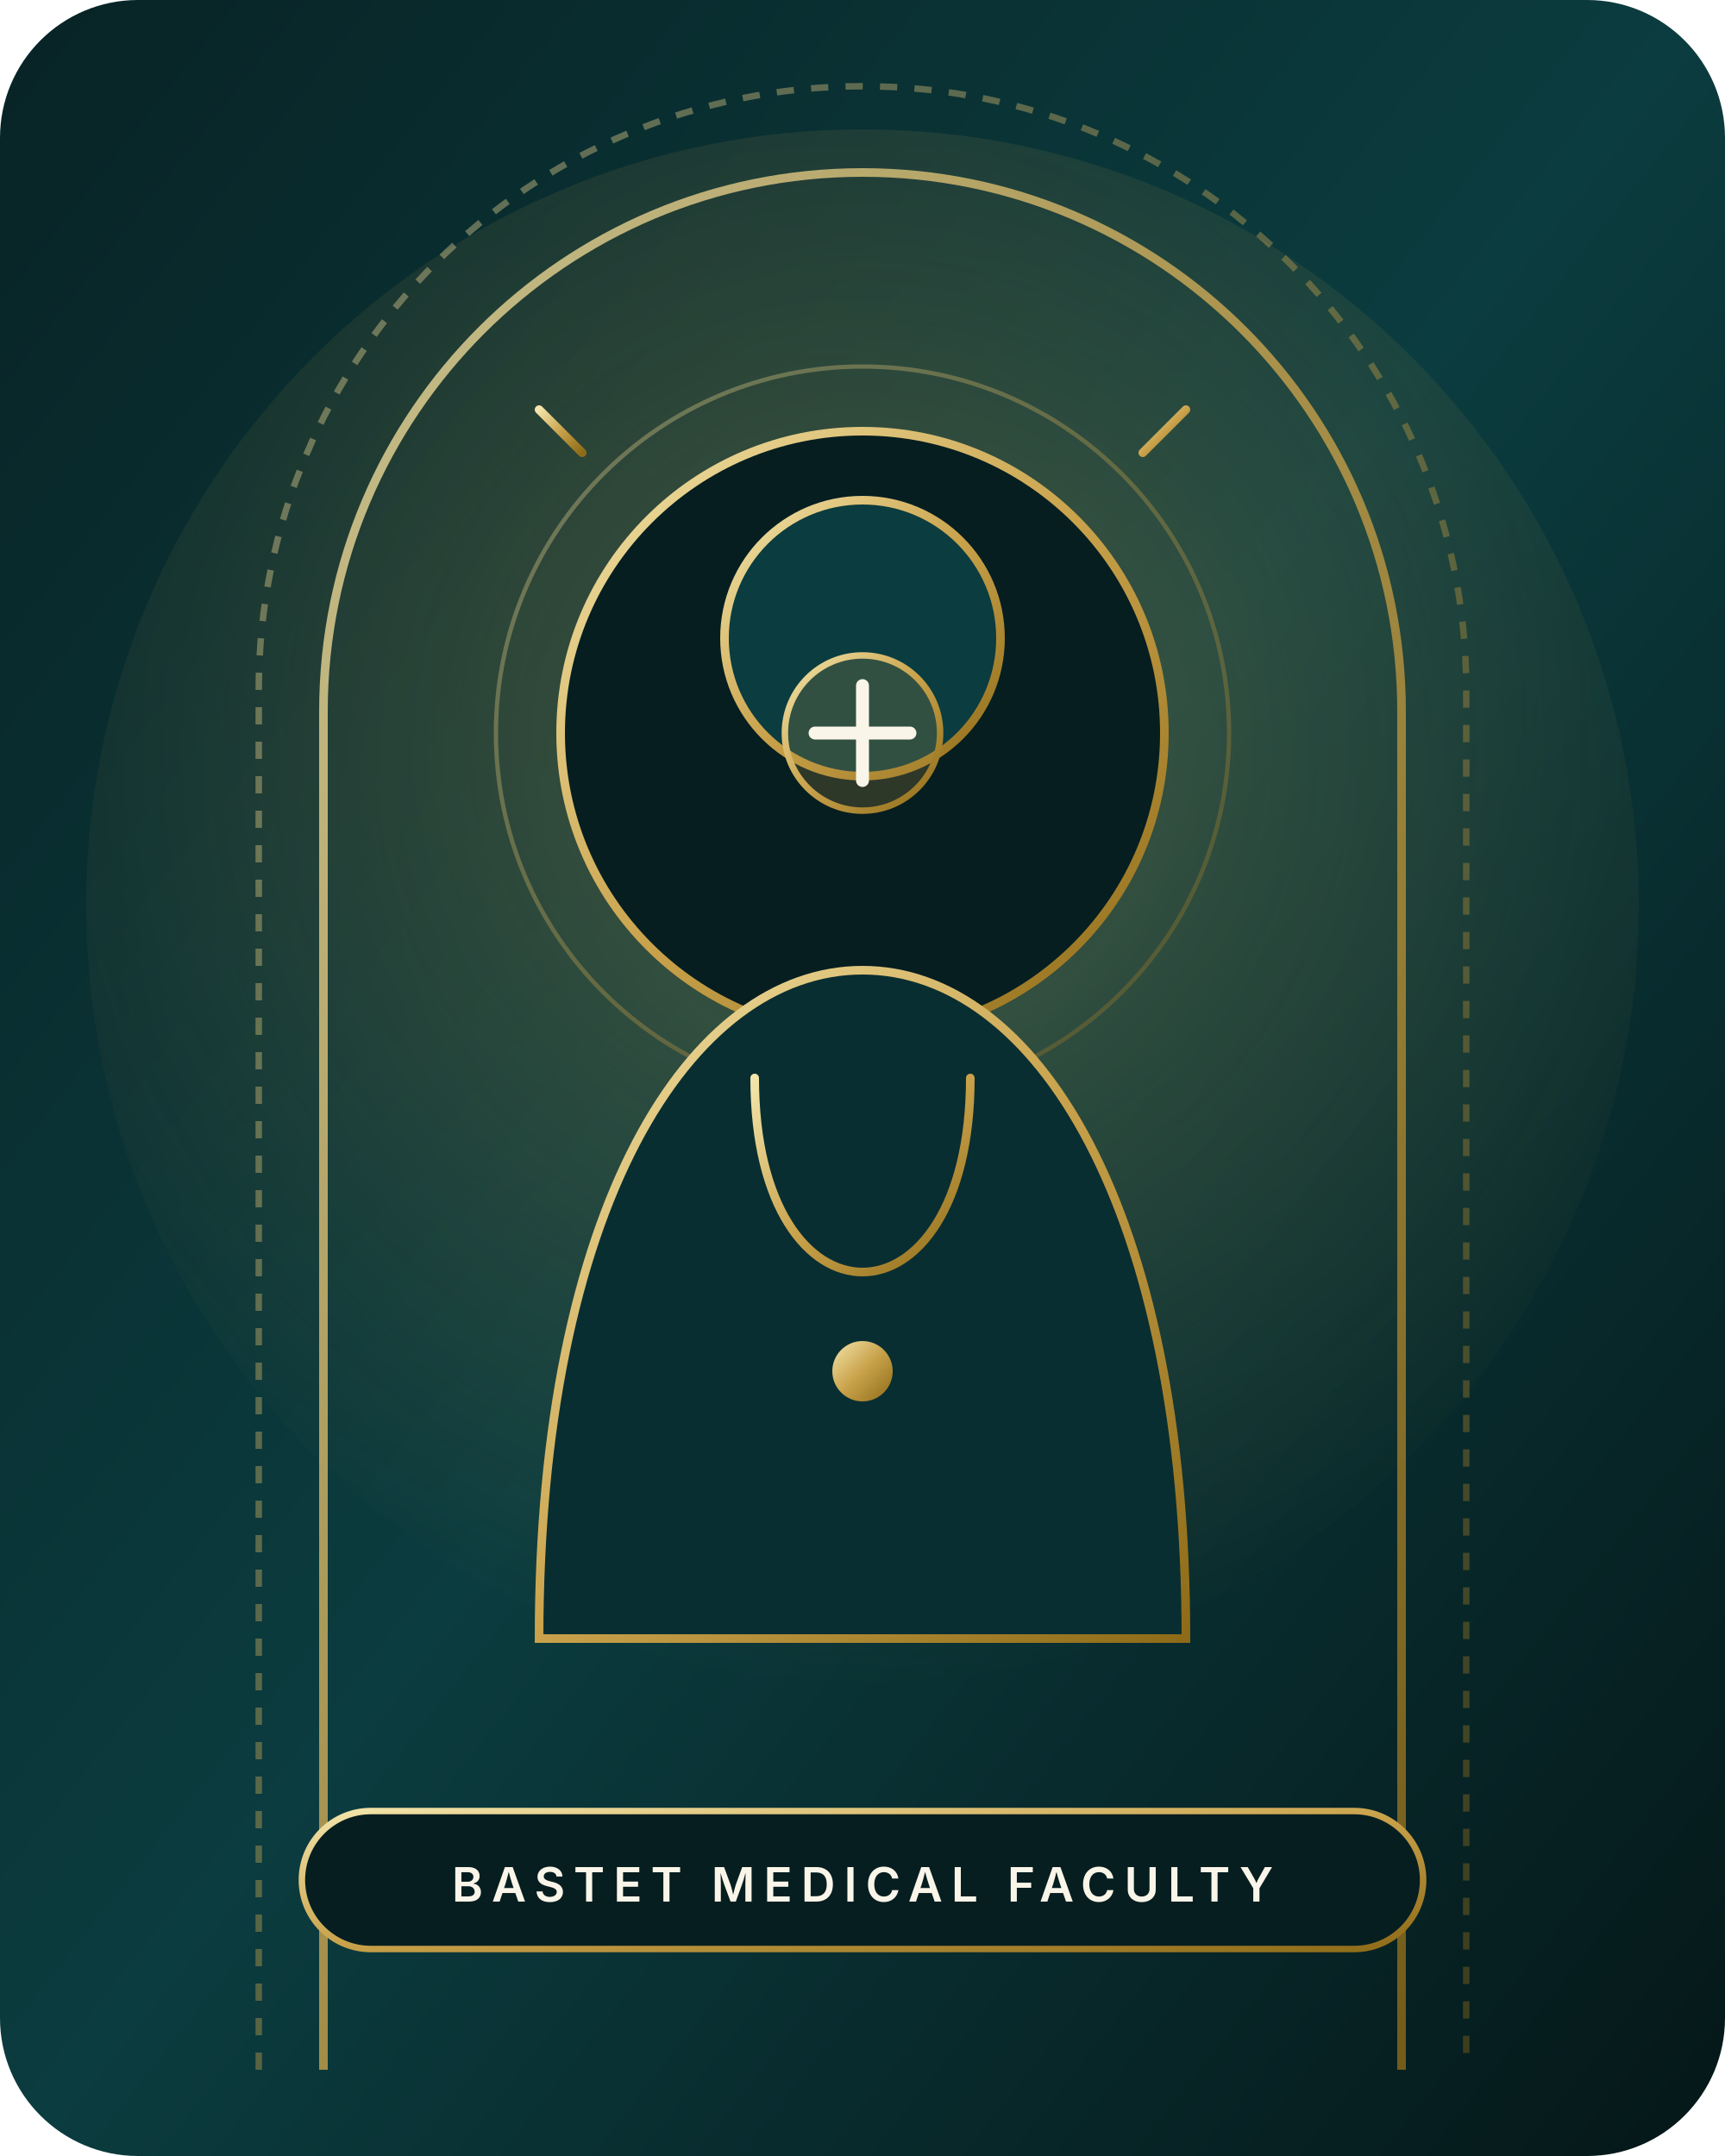
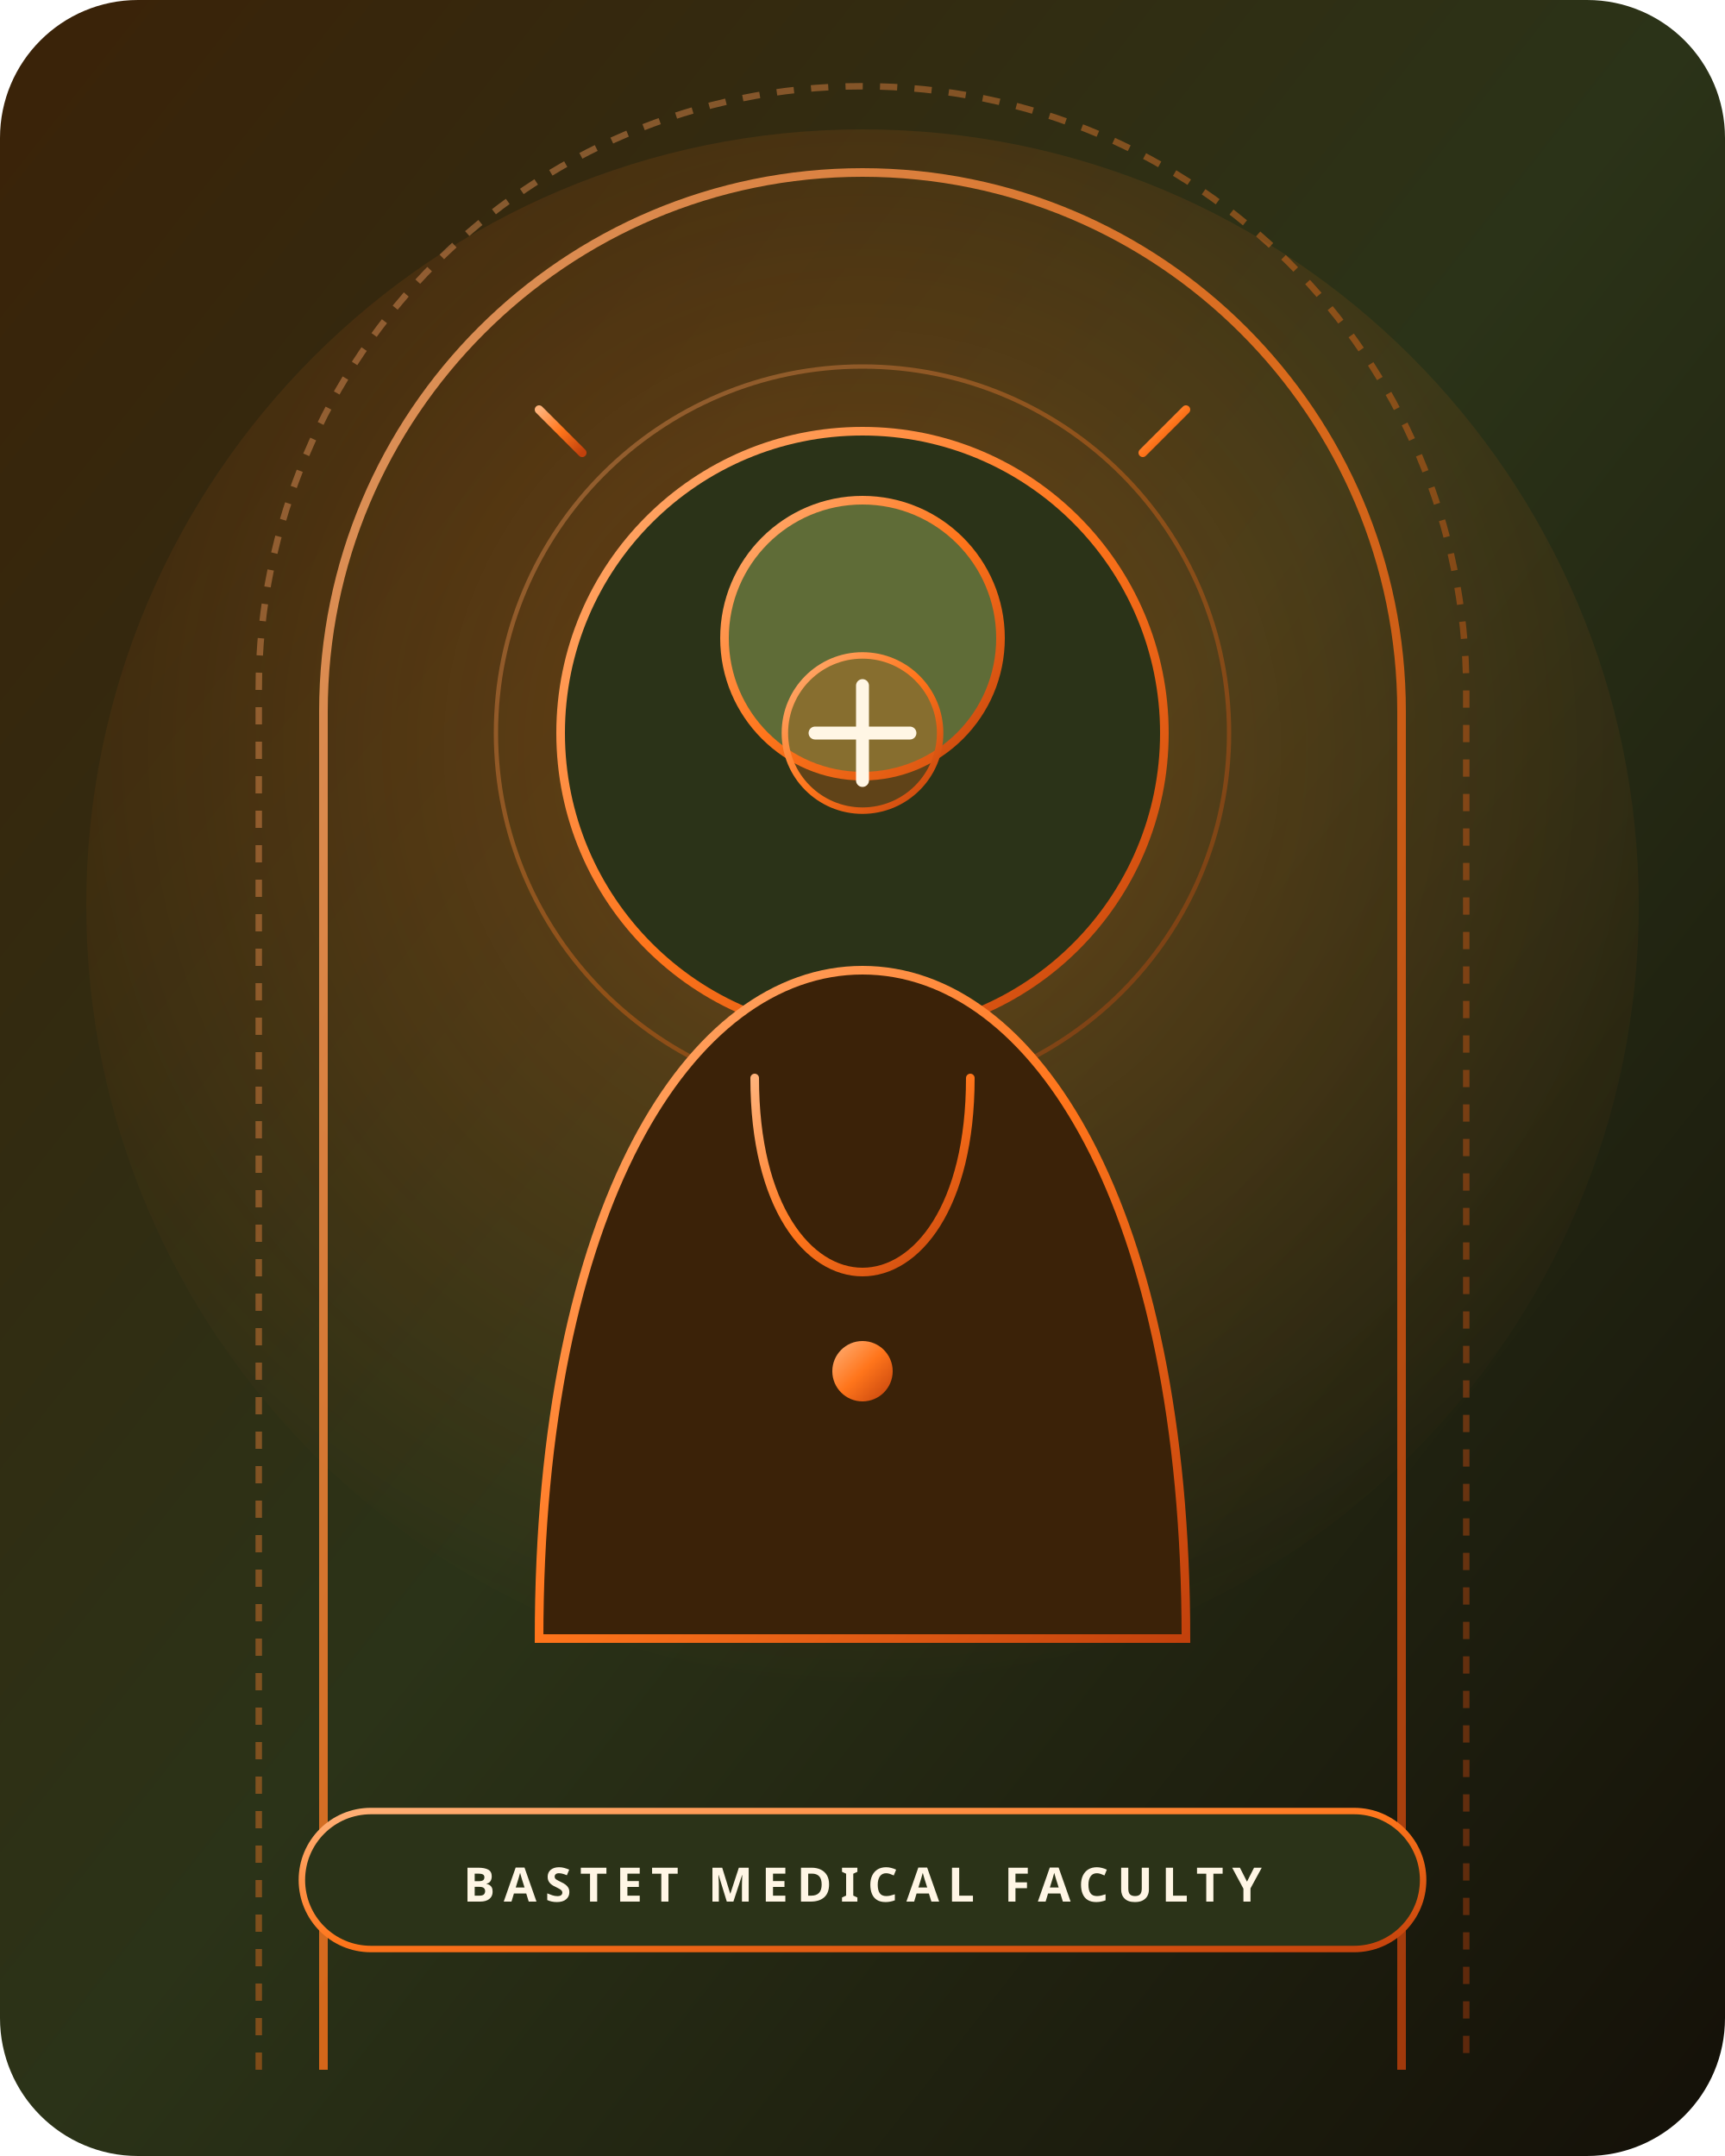
<svg xmlns="http://www.w3.org/2000/svg" width="400" height="500" viewBox="0 0 400 500" fill="none">
  <defs>
    <linearGradient id="cardBg" x1="0%" y1="0%" x2="100%" y2="100%">
-       <stop offset="0%" stop-color="#082325" />
-       <stop offset="50%" stop-color="#0B3C3F" />
-       <stop offset="100%" stop-color="#051718" />
+       <stop offset="0%" stop-color="#3B2208" />
+       <stop offset="50%" stop-color="#2B3318" />
+       <stop offset="100%" stop-color="#141008" />
    </linearGradient>
-     <linearGradient id="goldGradient" x1="0%" y1="0%" x2="100%" y2="100%">
-       <stop offset="0%" stop-color="#F3E5AB" />
-       <stop offset="50%" stop-color="#C9A24B" />
-       <stop offset="100%" stop-color="#8E6B18" />
+     <linearGradient id="warmGradient" x1="0%" y1="0%" x2="100%" y2="100%">
+       <stop offset="0%" stop-color="#FFB27A" />
+       <stop offset="50%" stop-color="#FF751B" />
+       <stop offset="100%" stop-color="#C2410C" />
    </linearGradient>
-     <radialGradient id="goldGlow" cx="50%" cy="40%" r="60%">
-       <stop offset="0%" stop-color="#C9A24B" stop-opacity="0.3" />
-       <stop offset="100%" stop-color="#C9A24B" stop-opacity="0" />
+     <radialGradient id="warmGlow" cx="50%" cy="40%" r="60%">
+       <stop offset="0%" stop-color="#FF751B" stop-opacity="0.3" />
+       <stop offset="100%" stop-color="#FF751B" stop-opacity="0" />
    </radialGradient>
  </defs>
  <rect width="400" height="500" rx="32" fill="url(#cardBg)" />
-   <circle cx="200" cy="210" r="180" fill="url(#goldGlow)" />
-   <path d="M 60 480 V 160 C 60 82.68 122.68 20 200 20 C 277.32 20 340 82.68 340 160 V 480" stroke="url(#goldGradient)" stroke-width="1.5" stroke-opacity="0.4" stroke-dasharray="4 4" />
-   <path d="M 75 480 V 165 C 75 96 131 40 200 40 C 269 40 325 96 325 165 V 480" stroke="url(#goldGradient)" stroke-width="2" stroke-opacity="0.8" />
-   <circle cx="200" cy="170" r="85" stroke="url(#goldGradient)" stroke-width="1" stroke-opacity="0.35" />
-   <circle cx="200" cy="170" r="70" fill="#061E20" stroke="url(#goldGradient)" stroke-width="2" />
-   <circle cx="200" cy="148" r="32" fill="#0B3C3F" stroke="url(#goldGradient)" stroke-width="2" />
-   <path d="M 125 380 C 125 280 160 225 200 225 C 240 225 275 280 275 380 Z" fill="#092E31" stroke="url(#goldGradient)" stroke-width="2" />
-   <circle cx="200" cy="170" r="18" fill="#C9A24B" fill-opacity="0.2" stroke="url(#goldGradient)" stroke-width="1.5" />
-   <path d="M 200 159 V 181 M 189 170 H 211" stroke="#FAF5E9" stroke-width="3" stroke-linecap="round" />
-   <path d="M 175 250 C 175 310 225 310 225 250" stroke="url(#goldGradient)" stroke-width="2" stroke-linecap="round" fill="none" />
-   <circle cx="200" cy="318" r="7" fill="url(#goldGradient)" />
-   <line x1="200" y1="65" x2="200" y2="78" stroke="url(#goldGradient)" stroke-width="2" stroke-linecap="round" />
-   <line x1="125" y1="95" x2="135" y2="105" stroke="url(#goldGradient)" stroke-width="2" stroke-linecap="round" />
-   <line x1="275" y1="95" x2="265" y2="105" stroke="url(#goldGradient)" stroke-width="2" stroke-linecap="round" />
-   <rect x="70" y="420" width="260" height="32" rx="16" fill="#061E20" stroke="url(#goldGradient)" stroke-width="1.5" />
-   <text x="200" y="441" text-anchor="middle" fill="#FAF5E9" font-family="'Inter', sans-serif" font-size="11" font-weight="600" letter-spacing="2">BASTET MEDICAL FACULTY</text>
+   <circle cx="200" cy="210" r="180" fill="url(#warmGlow)" />
+   <path d="M 60 480 V 160 C 60 82.68 122.68 20 200 20 C 277.32 20 340 82.68 340 160 V 480" stroke="url(#warmGradient)" stroke-width="1.5" stroke-opacity="0.4" stroke-dasharray="4 4" />
+   <path d="M 75 480 V 165 C 75 96 131 40 200 40 C 269 40 325 96 325 165 V 480" stroke="url(#warmGradient)" stroke-width="2" stroke-opacity="0.8" />
+   <circle cx="200" cy="170" r="85" stroke="url(#warmGradient)" stroke-width="1" stroke-opacity="0.35" />
+   <circle cx="200" cy="170" r="70" fill="#2B3318" stroke="url(#warmGradient)" stroke-width="2" />
+   <circle cx="200" cy="148" r="32" fill="#5F6C37" stroke="url(#warmGradient)" stroke-width="2" />
+   <path d="M 125 380 C 125 280 160 225 200 225 C 240 225 275 280 275 380 Z" fill="#3B2208" stroke="url(#warmGradient)" stroke-width="2" />
+   <circle cx="200" cy="170" r="18" fill="#FF751B" fill-opacity="0.25" stroke="url(#warmGradient)" stroke-width="1.5" />
+   <path d="M 200 159 V 181 M 189 170 H 211" stroke="#FFF6E5" stroke-width="3" stroke-linecap="round" />
+   <path d="M 175 250 C 175 310 225 310 225 250" stroke="url(#warmGradient)" stroke-width="2" stroke-linecap="round" fill="none" />
+   <circle cx="200" cy="318" r="7" fill="url(#warmGradient)" />
+   <line x1="200" y1="65" x2="200" y2="78" stroke="url(#warmGradient)" stroke-width="2" stroke-linecap="round" />
+   <line x1="125" y1="95" x2="135" y2="105" stroke="url(#warmGradient)" stroke-width="2" stroke-linecap="round" />
+   <line x1="275" y1="95" x2="265" y2="105" stroke="url(#warmGradient)" stroke-width="2" stroke-linecap="round" />
+   <rect x="70" y="420" width="260" height="32" rx="16" fill="#2B3318" stroke="url(#warmGradient)" stroke-width="1.5" />
+   <text x="200" y="441" text-anchor="middle" fill="#FFF6E5" font-family="'DM Sans', sans-serif" font-size="11" font-weight="600" letter-spacing="2">BASTET MEDICAL FACULTY</text>
</svg>
